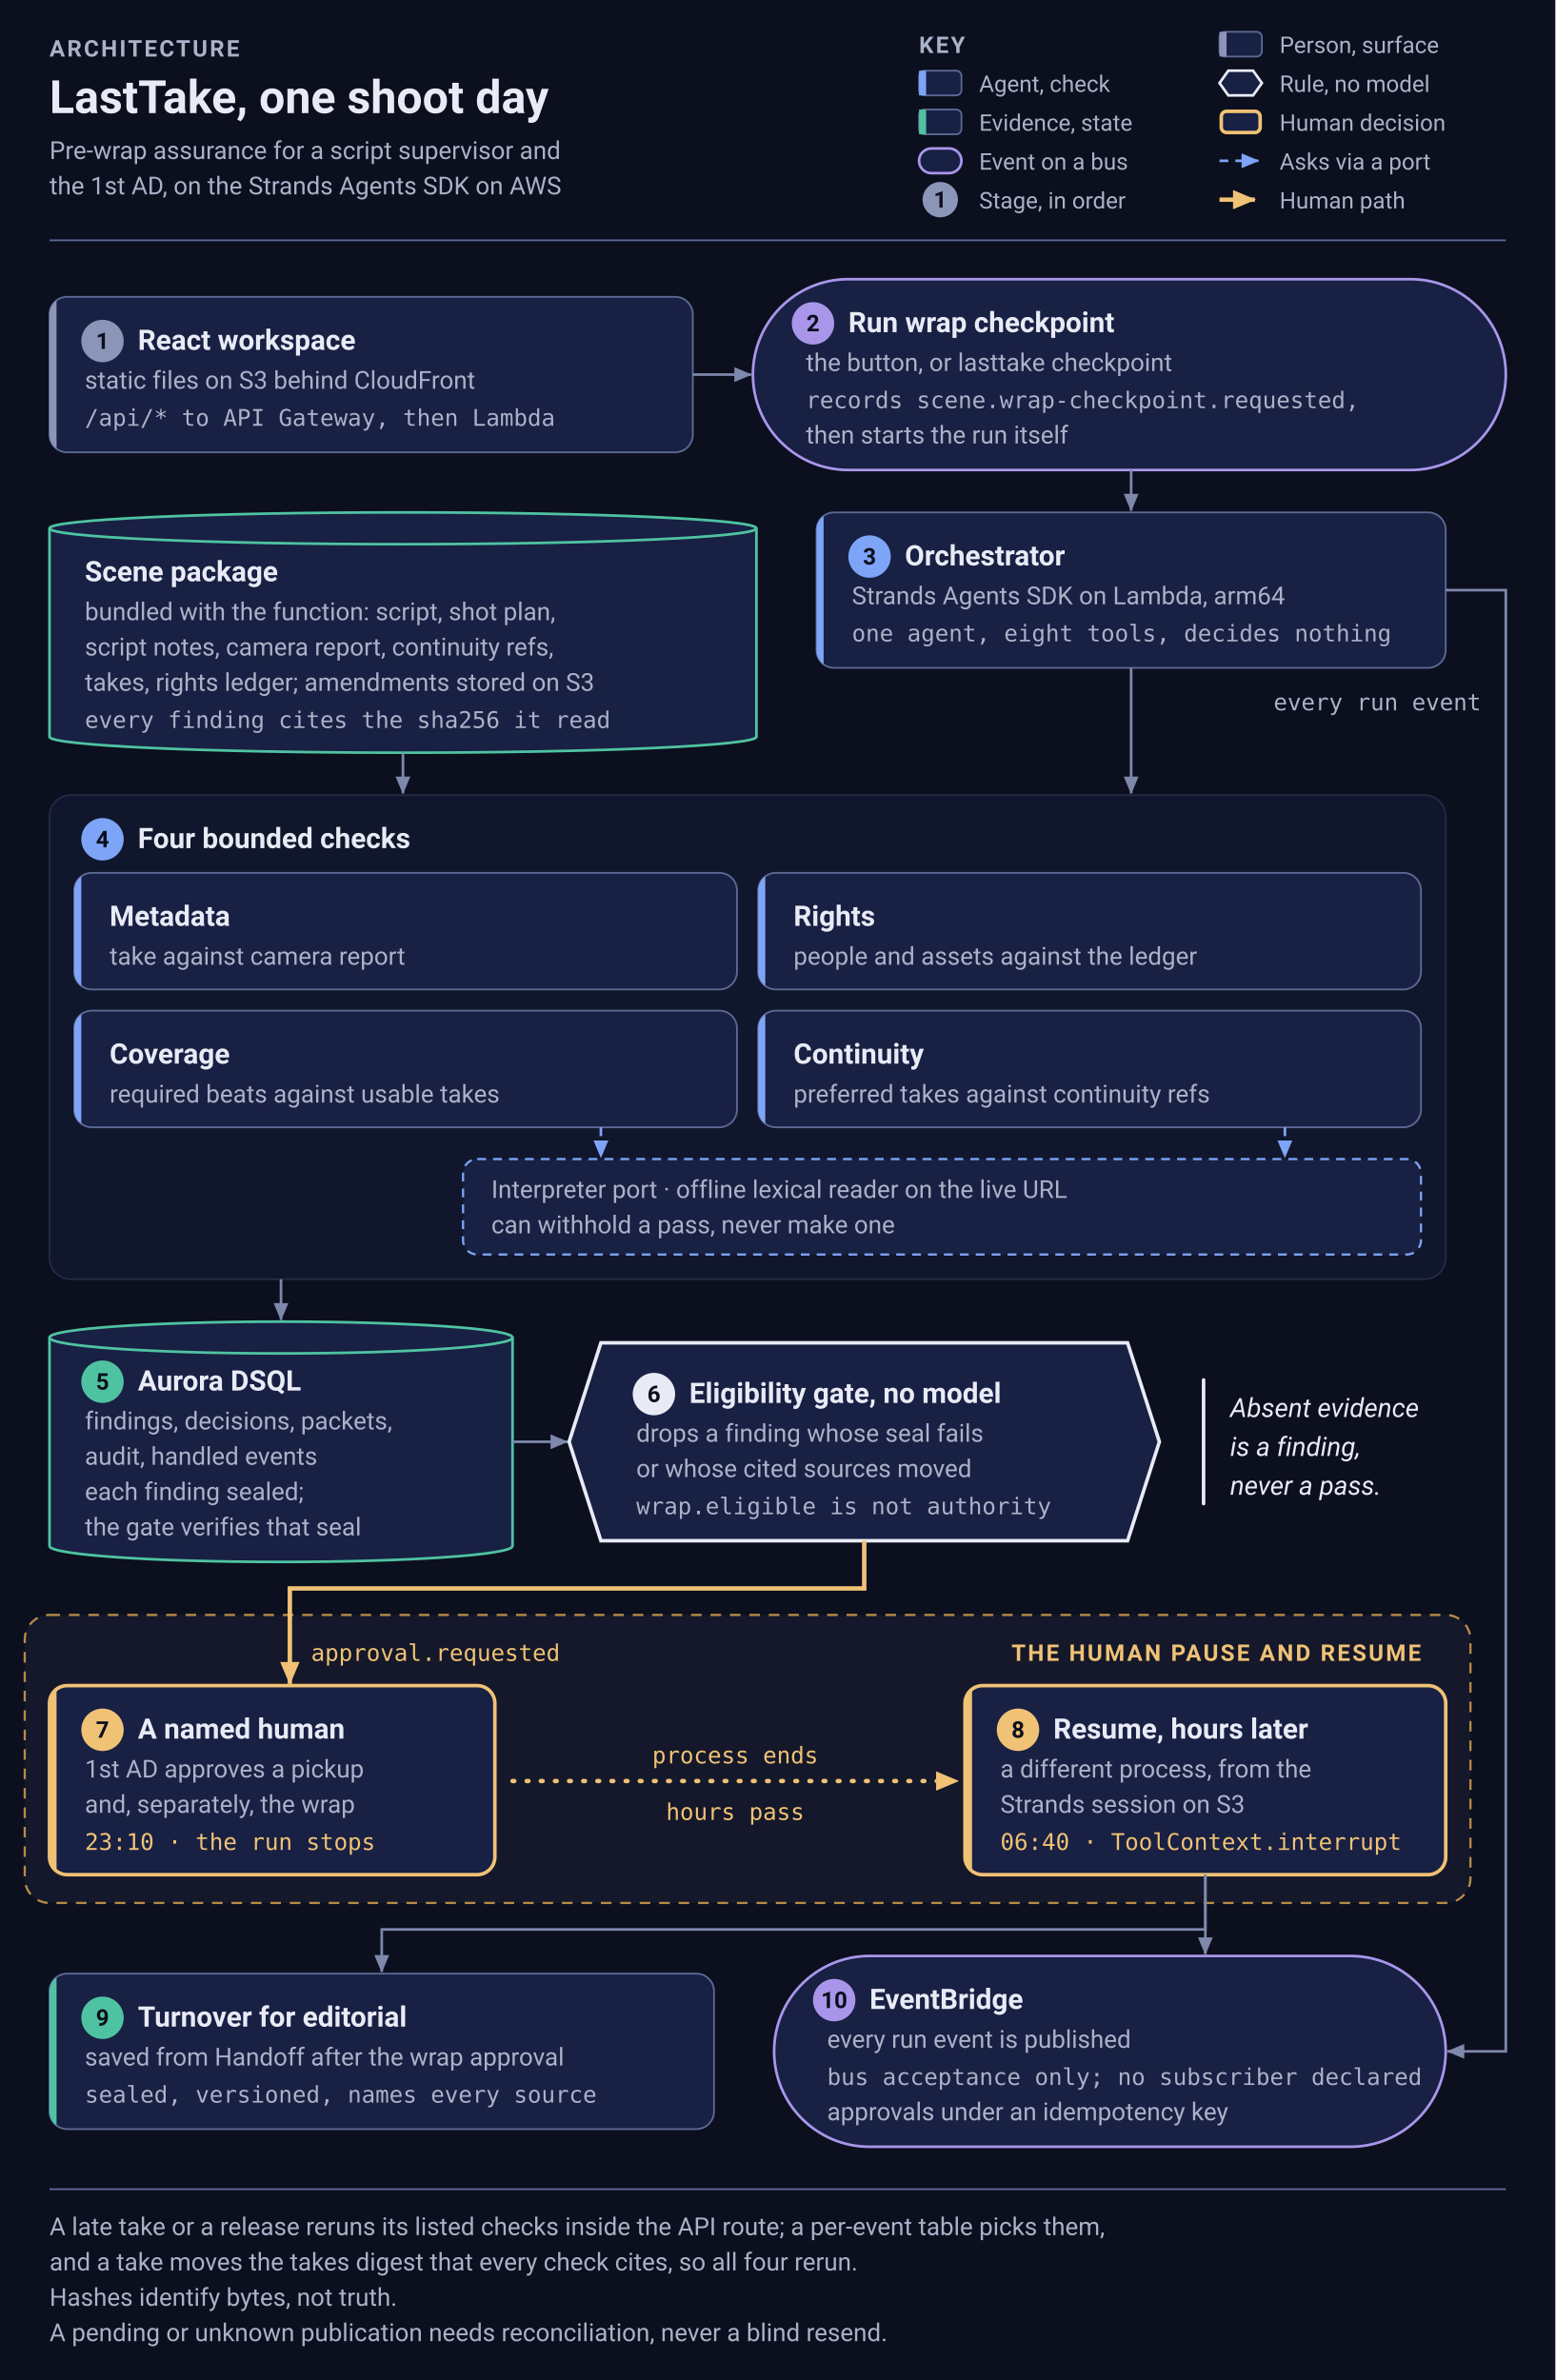
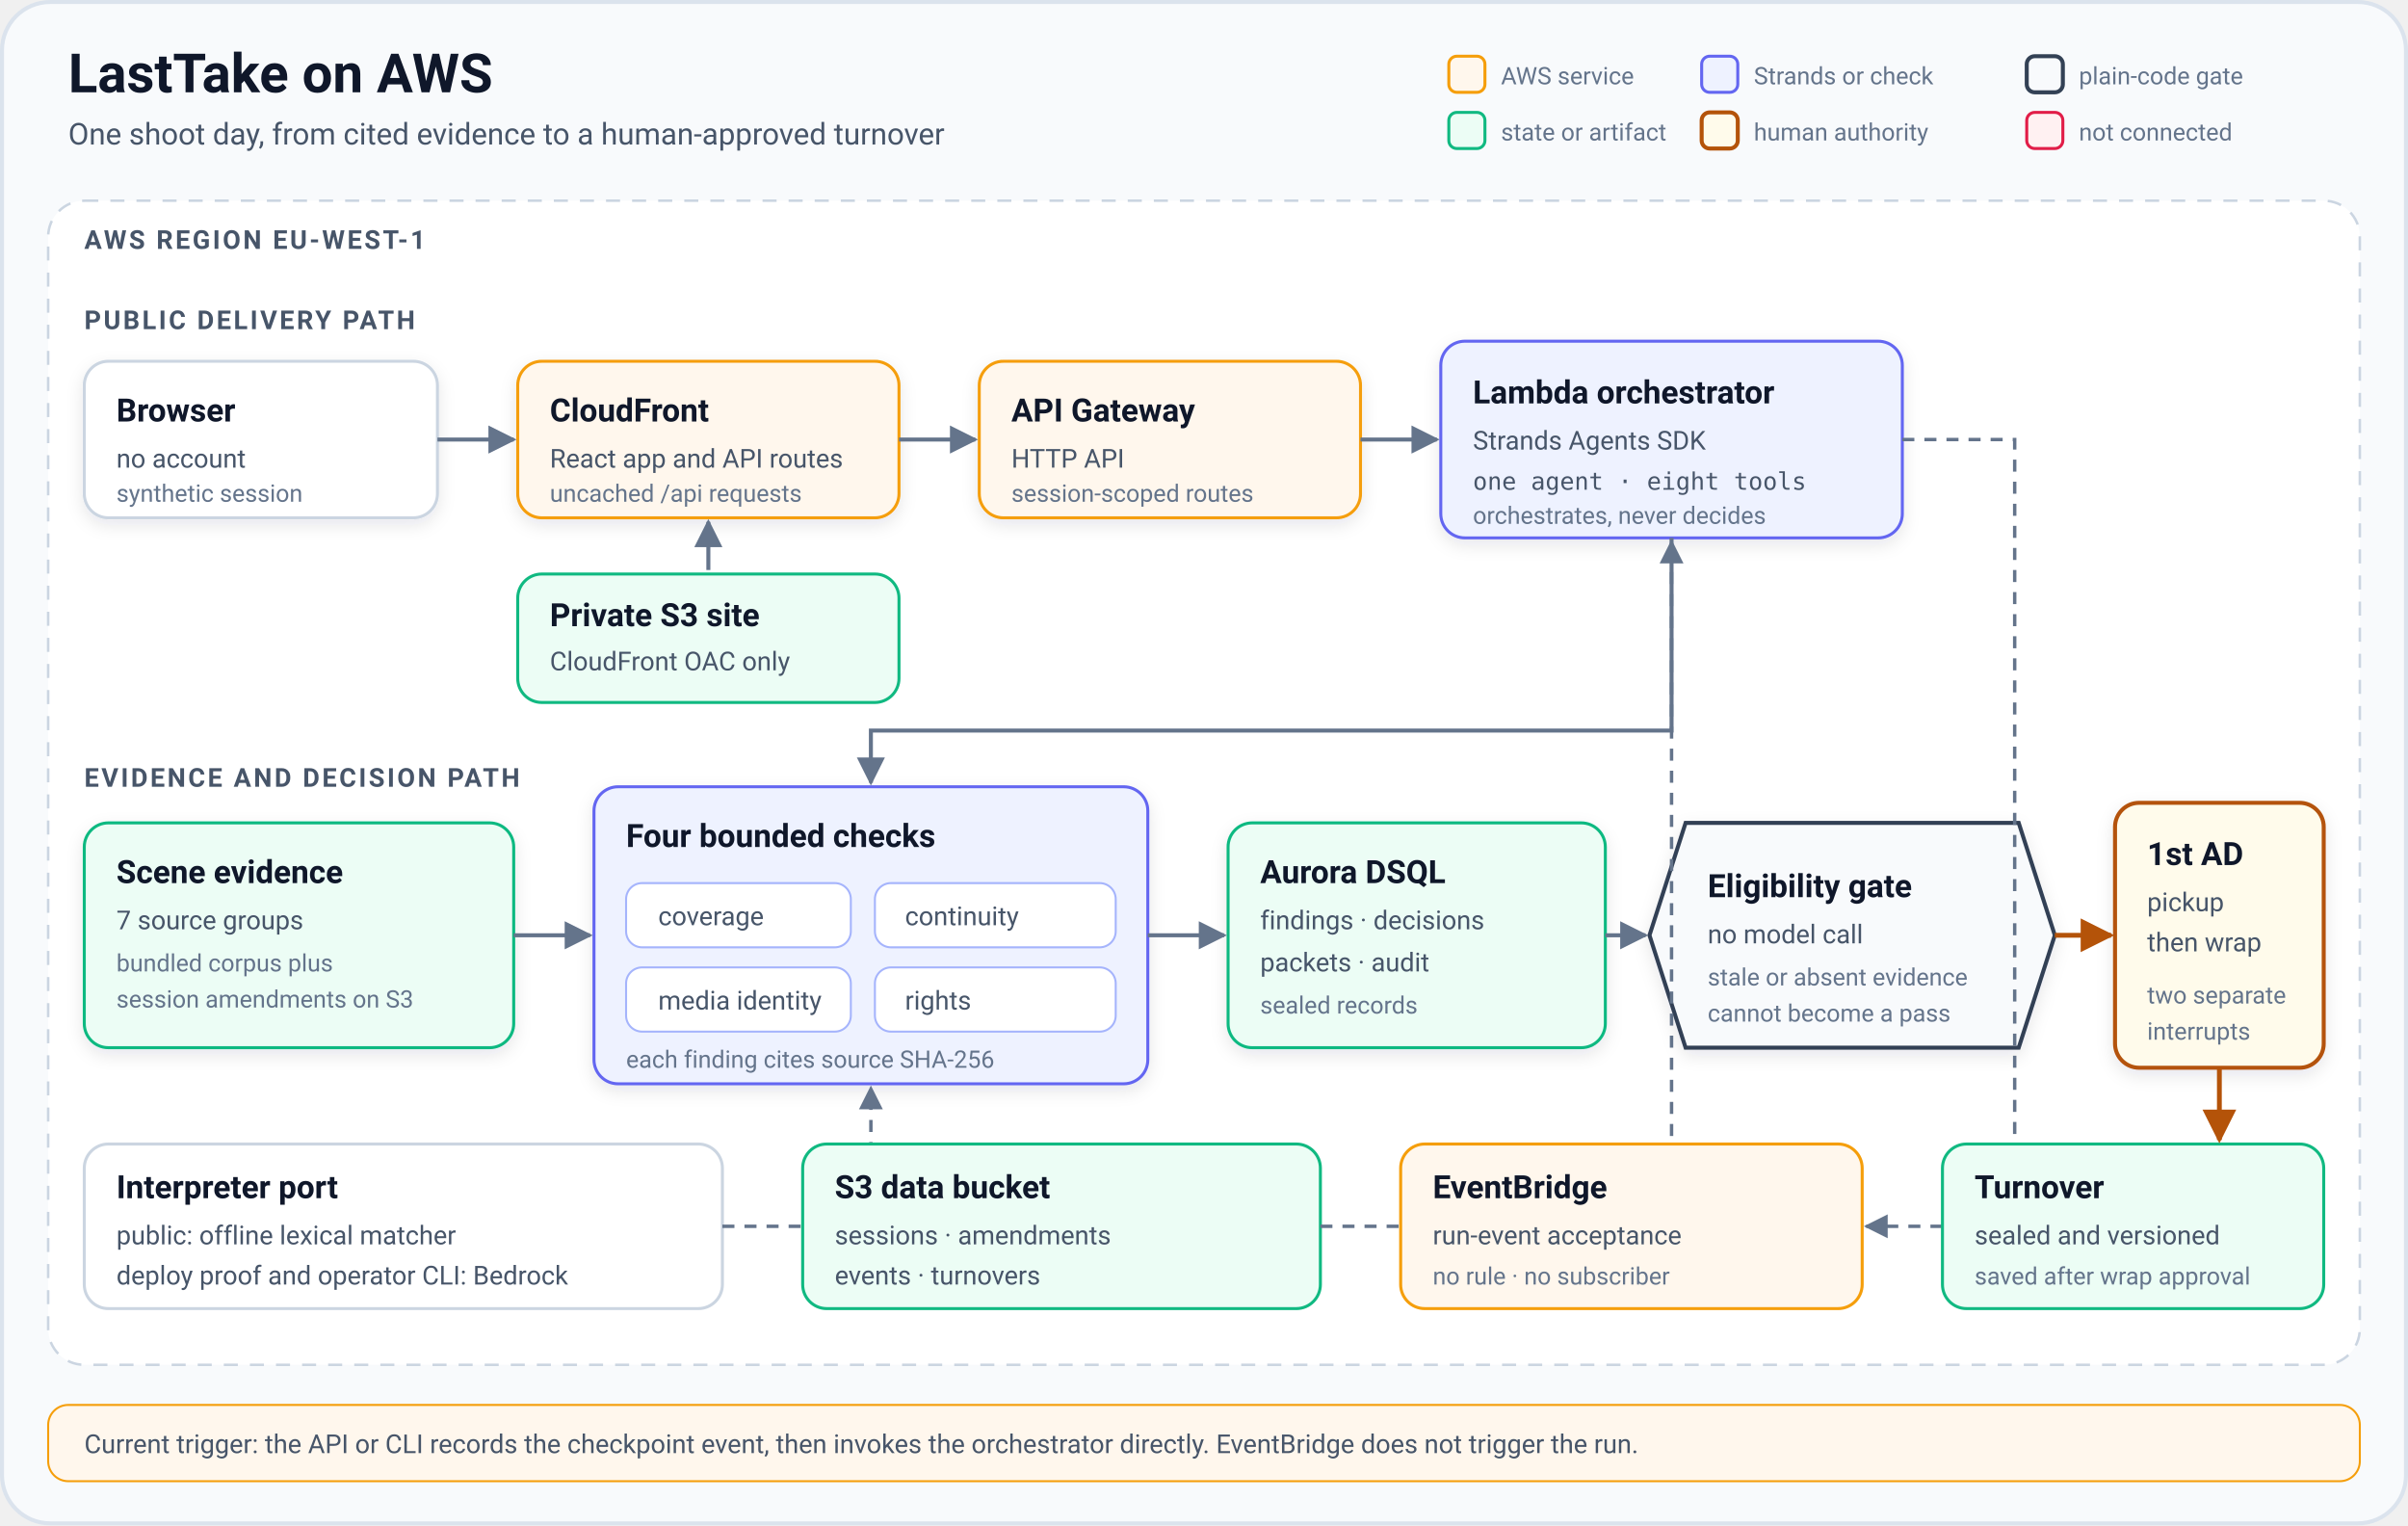
- <svg xmlns="http://www.w3.org/2000/svg" viewBox="0 0 880 1347" width="880" height="1347">
+ <svg xmlns="http://www.w3.org/2000/svg" width="1200" height="760" viewBox="0 0 1200 760" role="img" aria-labelledby="title desc">
  <defs>
-     <marker id="m" viewBox="0 0 10 10" refX="9.5" refY="5" markerUnits="userSpaceOnUse" markerWidth="10" markerHeight="10" orient="auto">
-       <path d="M0 0.8L10 5L0 9.2Z" fill="#7d88aa" />
+     <filter id="shadow" x="-10%" y="-20%" width="120%" height="150%">
+       <feDropShadow dx="0" dy="3" stdDeviation="4" flood-color="#0f172a" flood-opacity="0.10" />
+     </filter>
+     <marker id="arrow" viewBox="0 0 10 10" refX="9" refY="5" markerWidth="7" markerHeight="7" orient="auto-start-reverse">
+       <path d="M0 0L10 5L0 10Z" fill="#64748b" />
    </marker>
-     <marker id="mp" viewBox="0 0 10 10" refX="9.5" refY="5" markerUnits="userSpaceOnUse" markerWidth="10" markerHeight="10" orient="auto">
-       <path d="M0 0.8L10 5L0 9.2Z" fill="#7ea4f7" />
-     </marker>
-     <marker id="mh" viewBox="0 0 10 10" refX="9.5" refY="5" markerUnits="userSpaceOnUse" markerWidth="13" markerHeight="13" orient="auto">
-       <path d="M0 0.8L10 5L0 9.2Z" fill="#f0c275" />
+     <marker id="humanArrow" viewBox="0 0 10 10" refX="9" refY="5" markerWidth="7" markerHeight="7" orient="auto-start-reverse">
+       <path d="M0 0L10 5L0 10Z" fill="#b45309" />
    </marker>
  </defs>
  <style>
-     text { font-family:-apple-system,BlinkMacSystemFont,"Segoe UI",Roboto,Helvetica,Arial,sans-serif; }
-     .ground { fill:#0b0f1e; }
-     .ttl { font-size:26px; font-weight:700; fill:#e8ebf5; }
-     .sub { font-size:14px; fill:#aab2c8; }
-     .th  { font-size:16px; font-weight:650; fill:#e8ebf5; }
-     .tb  { font-size:14px; fill:#aab2c8; }
-     .tq  { font-size:15px; font-style:italic; fill:#e8ebf5; }
-     .tm  { font-family:ui-monospace,SFMono-Regular,Consolas,monospace; font-size:13px; fill:#aab2c8; }
-     .tm-hero { font-family:ui-monospace,SFMono-Regular,Consolas,monospace; font-size:13px; fill:#f0c275; }
-     .tk  { font-size:13px; font-weight:650; letter-spacing:1.2px; fill:#aab2c8; }
-     .tk-hero { font-size:13px; font-weight:650; letter-spacing:1.2px; fill:#f0c275; }
-     .tn  { font-size:13px; font-weight:700; fill:#0b0f1e; }
-     .tl  { font-size:13px; fill:#aab2c8; }
-     .cd  { fill:#182043; stroke:#5c6994; stroke-width:1; }
-     .cd-hero { fill:#182043; stroke:#f0c275; stroke-width:2; }
-     .grp { fill:#10172c; stroke:#232a45; stroke-width:1; }
-     .band { fill:#15182a; stroke:#b68b46; stroke-width:1.25; stroke-dasharray:6 5; }
-     .hr  { fill:none; stroke:#5c6994; stroke-width:1; }
-     .bar { fill:#e8ebf5; }
-     .st-agent, .bd-agent { fill:#7ea4f7; } .st-store, .bd-store { fill:#4fc3a1; }
-     .st-surface, .bd-surface { fill:#8b95b8; } .st-amber, .bd-amber { fill:#f0c275; }
-     .bd-event { fill:#a996ea; } .bd-rule { fill:#e8ebf5; }
-     .pl-event { fill:#182043; stroke:#a996ea; stroke-width:1.5; }
-     .cy-body { fill:#182043; }
-     .cy { fill:#182043; stroke:#4fc3a1; stroke-width:1.5; }
-     .cy-lip { fill:none; stroke:#4fc3a1; stroke-width:1.5; }
-     .hx { fill:#182043; stroke:#e8ebf5; stroke-width:2; }
-     .port { fill:#182043; stroke:#7ea4f7; stroke-width:1.25; stroke-dasharray:5 4; }
-     .ln { fill:none; stroke:#7d88aa; stroke-width:1.5; }
-     .ln-port { fill:none; stroke:#7ea4f7; stroke-width:1.5; stroke-dasharray:5 4; }
-     .ln-hero { fill:none; stroke:#f0c275; stroke-width:2.5; }
-     .ln-night { fill:none; stroke:#f0c275; stroke-width:2.5; stroke-dasharray:1 7; stroke-linecap:round; }
+     text { font-family: -apple-system, BlinkMacSystemFont, "Segoe UI", Roboto, Helvetica, Arial, sans-serif; }
+     .title { font-size: 27px; font-weight: 700; fill: #0f172a; }
+     .subtitle { font-size: 15px; fill: #475569; }
+     .lane-title { font-size: 13px; font-weight: 700; letter-spacing: 1.2px; fill: #475569; }
+     .heading { font-size: 16px; font-weight: 700; fill: #0f172a; }
+     .body { font-size: 13px; fill: #475569; }
+     .small { font-size: 12px; fill: #64748b; }
+     .mono { font-family: ui-monospace, SFMono-Regular, Consolas, monospace; font-size: 12px; fill: #475569; }
+     .box { fill: #ffffff; stroke: #cbd5e1; stroke-width: 1.5; }
+     .aws { fill: #fff7ed; stroke: #f59e0b; stroke-width: 1.5; }
+     .agent { fill: #eef2ff; stroke: #6366f1; stroke-width: 1.5; }
+     .store { fill: #ecfdf5; stroke: #10b981; stroke-width: 1.5; }
+     .rule { fill: #f8fafc; stroke: #334155; stroke-width: 2; }
+     .human { fill: #fffbeb; stroke: #b45309; stroke-width: 2; }
+     .limit { fill: #fff1f2; stroke: #e11d48; stroke-width: 1.5; }
+     .lane { fill: #ffffff; stroke: #cbd5e1; stroke-width: 1.25; stroke-dasharray: 7 6; }
+     .line { fill: none; stroke: #64748b; stroke-width: 2; marker-end: url(#arrow); }
+     .line-dashed { fill: none; stroke: #64748b; stroke-width: 1.7; stroke-dasharray: 6 5; marker-end: url(#arrow); }
+     .line-human { fill: none; stroke: #b45309; stroke-width: 2.4; marker-end: url(#humanArrow); }
  </style>
-   <rect width="880" height="1347" class="ground" />
-   <text x="28" y="32" class="tk">ARCHITECTURE</text>
-   <text x="28" y="64" class="ttl">LastTake, one shoot day</text>
-   <text x="28" y="90" class="sub">Pre-wrap assurance for a script supervisor and</text>
-   <text x="28" y="110" class="sub">the 1st AD, on the Strands Agents SDK on AWS</text>
-   <text x="520" y="30" class="tk">KEY</text>
-   <g data-check="ignore">
-     <rect x="520" y="40" width="24" height="14" rx="3" class="cd" />
-     <rect x="520" y="40" width="4" height="14" class="st-agent" />
+   <rect x="1" y="1" width="1198" height="758" rx="24" fill="#f8fafc" stroke="#dbe3ed" stroke-width="2" />
+   <text x="34" y="46" class="title">LastTake on AWS</text>
+   <text x="34" y="72" class="subtitle">One shoot day, from cited evidence to a human-approved turnover</text>
+   <g transform="translate(722,28)">
+     <rect x="0" y="0" width="18" height="18" rx="4" class="aws" />
+     <text x="26" y="14" class="small">AWS service</text>
+     <rect x="126" y="0" width="18" height="18" rx="4" class="agent" />
+     <text x="152" y="14" class="small">Strands or check</text>
+     <rect x="288" y="0" width="18" height="18" rx="4" class="rule" />
+     <text x="314" y="14" class="small">plain-code gate</text>
+     <rect x="0" y="28" width="18" height="18" rx="4" class="store" />
+     <text x="26" y="42" class="small">state or artifact</text>
+     <rect x="126" y="28" width="18" height="18" rx="4" class="human" />
+     <text x="152" y="42" class="small">human authority</text>
+     <rect x="288" y="28" width="18" height="18" rx="4" class="limit" />
+     <text x="314" y="42" class="small">not connected</text>
  </g>
-   <text x="554" y="52" class="tl">Agent, check</text>
-   <g data-check="ignore">
-     <rect x="520" y="62" width="24" height="14" rx="3" class="cd" />
-     <rect x="520" y="62" width="4" height="14" class="st-store" />
-   </g>
-   <text x="554" y="74" class="tl">Evidence, state</text>
-   <g data-check="ignore">
-     <rect x="520" y="84" width="24" height="14" rx="7" class="pl-event" />
-   </g>
-   <text x="554" y="96" class="tl">Event on a bus</text>
-   <circle cx="532" cy="113" r="10" class="bd-surface" />
-   <text x="532" y="117.5" class="tn" text-anchor="middle">1</text>
-   <text x="554" y="118" class="tl">Stage, in order</text>
-   <g data-check="ignore">
-     <rect x="690" y="18" width="24" height="14" rx="3" class="cd" />
-     <rect x="690" y="18" width="4" height="14" class="st-surface" />
-   </g>
-   <text x="724" y="30" class="tl">Person, surface</text>
-   <g data-check="ignore">
-     <polygon points="695,40 709,40 714,47 709,54 695,54 690,47" class="hx" style="stroke-width:1.5" />
-   </g>
-   <text x="724" y="52" class="tl">Rule, no model</text>
-   <g data-check="ignore">
-     <rect x="691" y="63" width="22" height="12" rx="3" class="cd-hero" />
-   </g>
-   <text x="724" y="74" class="tl">Human decision</text>
-   <g data-check="ignore">
-     <path d="M690 91H712" class="ln-port" marker-end="url(#mp)" />
-   </g>
-   <text x="724" y="96" class="tl">Asks via a port</text>
-   <g data-check="ignore">
-     <path d="M690 113H710" class="ln-hero" marker-end="url(#mh)" />
-   </g>
-   <text x="724" y="118" class="tl">Human path</text>
-   <path d="M28 136H852" class="hr" />
-   <rect x="28" y="168" width="364" height="88" rx="10" class="cd" />
-   <path d="M32 170A10 10 0 0 0 28 178V246A10 10 0 0 0 32 254Z" class="st-surface" data-check="ignore" />
-   <circle cx="58" cy="193" r="12" class="bd-surface" />
-   <text x="58" y="197.5" class="tn" text-anchor="middle">1</text>
-   <text x="78" y="198" class="th">React workspace</text>
-   <text x="48" y="220" class="tb">static files on S3 behind CloudFront</text>
-   <text x="48" y="241" class="tm">/api/* to API Gateway, then Lambda</text>
-   <rect x="426" y="158" width="426" height="108" rx="54" class="pl-event" />
-   <circle cx="460" cy="183" r="12" class="bd-event" />
-   <text x="460" y="187.5" class="tn" text-anchor="middle">2</text>
-   <text x="480" y="188" class="th">Run wrap checkpoint</text>
-   <text x="456" y="210" class="tb">the button, or lasttake checkpoint</text>
-   <text x="456" y="231" class="tm">records scene.wrap-checkpoint.requested,</text>
-   <text x="456" y="251" class="tb">then starts the run itself</text>
-   <path d="M392 212H425" class="ln" marker-end="url(#m)" />
-   <rect x="28" y="299" width="400" height="118" class="cy-body" />
-   <path d="M28 299A200 9 0 0 1 428 299V417A200 9 0 0 1 28 417Z" class="cy" data-check="ignore" />
-   <path d="M28 299A200 9 0 0 0 428 299" class="cy-lip" data-check="ignore" />
-   <text x="48" y="329" class="th">Scene package</text>
-   <text x="48" y="351" class="tb">bundled with the function: script, shot plan,</text>
-   <text x="48" y="371" class="tb">script notes, camera report, continuity refs,</text>
-   <text x="48" y="391" class="tb">takes, rights ledger; amendments stored on S3</text>
-   <text x="48" y="412" class="tm">every finding cites the sha256 it read</text>
-   <rect x="462" y="290" width="356" height="88" rx="10" class="cd" />
-   <path d="M466 292A10 10 0 0 0 462 300V368A10 10 0 0 0 466 376Z" class="st-agent" data-check="ignore" />
-   <circle cx="492" cy="315" r="12" class="bd-agent" />
-   <text x="492" y="319.5" class="tn" text-anchor="middle">3</text>
-   <text x="512" y="320" class="th">Orchestrator</text>
-   <text x="482" y="342" class="tb">Strands Agents SDK on Lambda, arm64</text>
-   <text x="482" y="363" class="tm">one agent, eight tools, decides nothing</text>
-   <path d="M640 266V289" class="ln" marker-end="url(#m)" />
-   <path d="M228 426V449" class="ln" marker-end="url(#m)" />
-   <path d="M640 378V449" class="ln" marker-end="url(#m)" />
-   <text x="838" y="402" class="tm" text-anchor="end">every run event</text>
-   <rect x="28" y="450" width="790" height="274" rx="12" class="grp" />
-   <circle cx="58" cy="475" r="12" class="bd-agent" />
-   <text x="58" y="479.5" class="tn" text-anchor="middle">4</text>
-   <text x="78" y="480" class="th">Four bounded checks</text>
-   <rect x="42" y="494" width="375" height="66" rx="10" class="cd" />
-   <path d="M46 496A10 10 0 0 0 42 504V550A10 10 0 0 0 46 558Z" class="st-agent" data-check="ignore" />
-   <text x="62" y="524" class="th">Metadata</text>
-   <text x="62" y="546" class="tb">take against camera report</text>
-   <rect x="429" y="494" width="375" height="66" rx="10" class="cd" />
-   <path d="M433 496A10 10 0 0 0 429 504V550A10 10 0 0 0 433 558Z" class="st-agent" data-check="ignore" />
-   <text x="449" y="524" class="th">Rights</text>
-   <text x="449" y="546" class="tb">people and assets against the ledger</text>
-   <rect x="42" y="572" width="375" height="66" rx="10" class="cd" />
-   <path d="M46 574A10 10 0 0 0 42 582V628A10 10 0 0 0 46 636Z" class="st-agent" data-check="ignore" />
-   <text x="62" y="602" class="th">Coverage</text>
-   <text x="62" y="624" class="tb">required beats against usable takes</text>
-   <rect x="429" y="572" width="375" height="66" rx="10" class="cd" />
-   <path d="M433 574A10 10 0 0 0 429 582V628A10 10 0 0 0 433 636Z" class="st-agent" data-check="ignore" />
-   <text x="449" y="602" class="th">Continuity</text>
-   <text x="449" y="624" class="tb">preferred takes against continuity refs</text>
-   <rect x="262" y="656" width="542" height="54" rx="8" class="port" />
-   <text x="278" y="678" class="tb">Interpreter port · offline lexical reader on the live URL</text>
-   <text x="278" y="698" class="tb">can withhold a pass, never make one</text>
-   <path d="M340 638V655" class="ln-port" marker-end="url(#mp)" />
-   <path d="M727 638V655" class="ln-port" marker-end="url(#mp)" />
-   <path d="M159 724V747" class="ln" marker-end="url(#m)" />
-   <rect x="28" y="757" width="262" height="118" class="cy-body" />
-   <path d="M28 757A131 9 0 0 1 290 757V875A131 9 0 0 1 28 875Z" class="cy" data-check="ignore" />
-   <path d="M28 757A131 9 0 0 0 290 757" class="cy-lip" data-check="ignore" />
-   <circle cx="58" cy="782" r="12" class="bd-store" />
-   <text x="58" y="786.5" class="tn" text-anchor="middle">5</text>
-   <text x="78" y="787" class="th">Aurora DSQL</text>
-   <text x="48" y="809" class="tb">findings, decisions, packets,</text>
-   <text x="48" y="829" class="tb">audit, handled events</text>
-   <text x="48" y="849" class="tb">each finding sealed;</text>
-   <text x="48" y="869" class="tb">the gate verifies that seal</text>
-   <path d="M290 816H321" class="ln" marker-end="url(#m)" />
-   <polygon points="340,760 638,760 656,816 638,872 340,872 322,816" class="hx" />
-   <circle cx="370" cy="789" r="12" class="bd-rule" />
-   <text x="370" y="793.5" class="tn" text-anchor="middle">6</text>
-   <text x="390" y="794" class="th">Eligibility gate, no model</text>
-   <text x="360" y="816" class="tb">drops a finding whose seal fails</text>
-   <text x="360" y="836" class="tb">or whose cited sources moved</text>
-   <text x="360" y="857" class="tm">wrap.eligible is not authority</text>
-   <rect x="680" y="780" width="2" height="72" rx="1" class="bar" />
-   <text x="696" y="802" class="tq">Absent evidence</text>
-   <text x="696" y="824" class="tq">is a finding,</text>
-   <text x="696" y="846" class="tq">never a pass.</text>
-   <rect x="14" y="914" width="818" height="163" rx="14" class="band" />
-   <path d="M489 872V899H164V953" class="ln-hero" marker-end="url(#mh)" />
-   <text x="176" y="940" class="tm-hero">approval.requested</text>
-   <text x="804" y="940" class="tk-hero" text-anchor="end">THE HUMAN PAUSE AND RESUME</text>
-   <rect x="28" y="954" width="252" height="107" rx="10" class="cd-hero" />
-   <path d="M32 956A10 10 0 0 0 28 964V1051A10 10 0 0 0 32 1059Z" class="st-amber" data-check="ignore" />
-   <circle cx="58" cy="979" r="12" class="bd-amber" />
-   <text x="58" y="983.5" class="tn" text-anchor="middle">7</text>
-   <text x="78" y="984" class="th">A named human</text>
-   <text x="48" y="1006" class="tb">1st AD approves a pickup</text>
-   <text x="48" y="1026" class="tb">and, separately, the wrap</text>
-   <text x="48" y="1047" class="tm-hero">23:10 · the run stops</text>
-   <rect x="546" y="954" width="272" height="107" rx="10" class="cd-hero" />
-   <path d="M550 956A10 10 0 0 0 546 964V1051A10 10 0 0 0 550 1059Z" class="st-amber" data-check="ignore" />
-   <circle cx="576" cy="979" r="12" class="bd-amber" />
-   <text x="576" y="983.5" class="tn" text-anchor="middle">8</text>
-   <text x="596" y="984" class="th">Resume, hours later</text>
-   <text x="566" y="1006" class="tb">a different process, from the</text>
-   <text x="566" y="1026" class="tb">Strands session on S3</text>
-   <text x="566" y="1047" class="tm-hero">06:40 · ToolContext.interrupt</text>
-   <path d="M290 1008H542" class="ln-night" marker-end="url(#mh)" />
-   <text x="416" y="998" class="tm-hero" text-anchor="middle">process ends</text>
-   <text x="416" y="1030" class="tm-hero" text-anchor="middle">hours pass</text>
-   <path d="M682 1061V1092H216V1116" class="ln" marker-end="url(#m)" />
-   <path d="M682 1061V1106" class="ln" marker-end="url(#m)" />
-   <path d="M818 334H852V1161H819" class="ln" marker-end="url(#m)" />
-   <rect x="28" y="1117" width="376" height="88" rx="10" class="cd" />
-   <path d="M32 1119A10 10 0 0 0 28 1127V1195A10 10 0 0 0 32 1203Z" class="st-store" data-check="ignore" />
-   <circle cx="58" cy="1142" r="12" class="bd-store" />
-   <text x="58" y="1146.5" class="tn" text-anchor="middle">9</text>
-   <text x="78" y="1147" class="th">Turnover for editorial</text>
-   <text x="48" y="1169" class="tb">saved from Handoff after the wrap approval</text>
-   <text x="48" y="1190" class="tm">sealed, versioned, names every source</text>
-   <rect x="438" y="1107" width="380" height="108" rx="54" class="pl-event" />
-   <circle cx="472" cy="1132" r="12" class="bd-event" />
-   <text x="472" y="1136.5" class="tn" text-anchor="middle">10</text>
-   <text x="492" y="1137" class="th">EventBridge</text>
-   <text x="468" y="1159" class="tb">every run event is published</text>
-   <text x="468" y="1180" class="tm">bus acceptance only; no subscriber declared</text>
-   <text x="468" y="1200" class="tb">approvals under an idempotency key</text>
-   <path d="M28 1239H852" class="hr" />
-   <text x="28" y="1265" class="tb">A late take or a release reruns its listed checks inside the API route; a per-event table picks them,</text>
-   <text x="28" y="1285" class="tb">and a take moves the takes digest that every check cites, so all four rerun.</text>
-   <text x="28" y="1305" class="tb">Hashes identify bytes, not truth.</text>
-   <text x="28" y="1325" class="tb">A pending or unknown publication needs reconciliation, never a blind resend.</text>
+   <rect x="24" y="100" width="1152" height="580" rx="18" class="lane" />
+   <text x="42" y="124" class="lane-title">AWS REGION EU-WEST-1</text>
+   <text x="42" y="164" class="lane-title">PUBLIC DELIVERY PATH</text>
+   <rect x="42" y="180" width="176" height="78" rx="12" class="box" filter="url(#shadow)" />
+   <text x="58" y="210" class="heading">Browser</text>
+   <text x="58" y="233" class="body">no account</text>
+   <text x="58" y="250" class="small">synthetic session</text>
+   <rect x="258" y="180" width="190" height="78" rx="12" class="aws" filter="url(#shadow)" />
+   <text x="274" y="210" class="heading">CloudFront</text>
+   <text x="274" y="233" class="body">React app and API routes</text>
+   <text x="274" y="250" class="small">uncached /api requests</text>
+   <rect x="488" y="180" width="190" height="78" rx="12" class="aws" filter="url(#shadow)" />
+   <text x="504" y="210" class="heading">API Gateway</text>
+   <text x="504" y="233" class="body">HTTP API</text>
+   <text x="504" y="250" class="small">session-scoped routes</text>
+   <rect x="718" y="170" width="230" height="98" rx="12" class="agent" filter="url(#shadow)" />
+   <text x="734" y="201" class="heading">Lambda orchestrator</text>
+   <text x="734" y="224" class="body">Strands Agents SDK</text>
+   <text x="734" y="244" class="mono">one agent · eight tools</text>
+   <text x="734" y="261" class="small">orchestrates, never decides</text>
+   <path d="M218 219H256" class="line" />
+   <path d="M448 219H486" class="line" />
+   <path d="M678 219H716" class="line" />
+   <rect x="258" y="286" width="190" height="64" rx="12" class="store" />
+   <text x="274" y="312" class="heading">Private S3 site</text>
+   <text x="274" y="334" class="body">CloudFront OAC only</text>
+   <path d="M353 284V260" class="line" />
+   <text x="42" y="392" class="lane-title">EVIDENCE AND DECISION PATH</text>
+   <rect x="42" y="410" width="214" height="112" rx="12" class="store" filter="url(#shadow)" />
+   <text x="58" y="440" class="heading">Scene evidence</text>
+   <text x="58" y="463" class="body">7 source groups</text>
+   <text x="58" y="484" class="small">bundled corpus plus</text>
+   <text x="58" y="502" class="small">session amendments on S3</text>
+   <rect x="296" y="392" width="276" height="148" rx="12" class="agent" filter="url(#shadow)" />
+   <text x="312" y="422" class="heading">Four bounded checks</text>
+   <rect x="312" y="440" width="112" height="32" rx="8" fill="#ffffff" stroke="#a5b4fc" />
+   <text x="328" y="461" class="body">coverage</text>
+   <rect x="436" y="440" width="120" height="32" rx="8" fill="#ffffff" stroke="#a5b4fc" />
+   <text x="451" y="461" class="body">continuity</text>
+   <rect x="312" y="482" width="112" height="32" rx="8" fill="#ffffff" stroke="#a5b4fc" />
+   <text x="328" y="503" class="body">media identity</text>
+   <rect x="436" y="482" width="120" height="32" rx="8" fill="#ffffff" stroke="#a5b4fc" />
+   <text x="451" y="503" class="body">rights</text>
+   <text x="312" y="532" class="small">each finding cites source SHA-256</text>
+   <rect x="612" y="410" width="188" height="112" rx="12" class="store" filter="url(#shadow)" />
+   <text x="628" y="440" class="heading">Aurora DSQL</text>
+   <text x="628" y="463" class="body">findings · decisions</text>
+   <text x="628" y="484" class="body">packets · audit</text>
+   <text x="628" y="505" class="small">sealed records</text>
+   <polygon points="840,410 1006,410 1024,466 1006,522 840,522 822,466" class="rule" filter="url(#shadow)" />
+   <text x="851" y="447" class="heading">Eligibility gate</text>
+   <text x="851" y="470" class="body">no model call</text>
+   <text x="851" y="491" class="small">stale or absent evidence</text>
+   <text x="851" y="509" class="small">cannot become a pass</text>
+   <rect x="1054" y="400" width="104" height="132" rx="12" class="human" filter="url(#shadow)" />
+   <text x="1070" y="431" class="heading">1st AD</text>
+   <text x="1070" y="454" class="body">pickup</text>
+   <text x="1070" y="474" class="body">then wrap</text>
+   <text x="1070" y="500" class="small">two separate</text>
+   <text x="1070" y="518" class="small">interrupts</text>
+   <path d="M256 466H294" class="line" />
+   <path d="M572 466H610" class="line" />
+   <path d="M800 466H820" class="line" />
+   <path d="M1024 466H1052" class="line-human" />
+   <path d="M833 268V364H434V390" class="line" />
+   <rect x="42" y="570" width="318" height="82" rx="12" class="box" />
+   <text x="58" y="597" class="heading">Interpreter port</text>
+   <text x="58" y="620" class="body">public: offline lexical matcher</text>
+   <text x="58" y="640" class="body">deploy proof and operator CLI: Bedrock</text>
+   <path d="M360 611H434V542" class="line-dashed" />
+   <rect x="400" y="570" width="258" height="82" rx="12" class="store" />
+   <text x="416" y="597" class="heading">S3 data bucket</text>
+   <text x="416" y="620" class="body">sessions · amendments</text>
+   <text x="416" y="640" class="body">events · turnovers</text>
+   <path d="M658 611H833V270" class="line-dashed" />
+   <rect x="698" y="570" width="230" height="82" rx="12" class="aws" />
+   <text x="714" y="597" class="heading">EventBridge</text>
+   <text x="714" y="620" class="body">run-event acceptance</text>
+   <text x="714" y="640" class="small">no rule · no subscriber</text>
+   <path d="M948 219H1004V611H930" class="line-dashed" />
+   <rect x="968" y="570" width="190" height="82" rx="12" class="store" />
+   <text x="984" y="597" class="heading">Turnover</text>
+   <text x="984" y="620" class="body">sealed and versioned</text>
+   <text x="984" y="640" class="small">saved after wrap approval</text>
+   <path d="M1106 532V568" class="line-human" />
+   <rect x="24" y="700" width="1152" height="38" rx="10" fill="#fff7ed" stroke="#f59e0b" />
+   <text x="42" y="724" class="body">Current trigger: the API or CLI records the checkpoint event, then invokes the orchestrator directly. EventBridge does not trigger the run.</text>
</svg>
